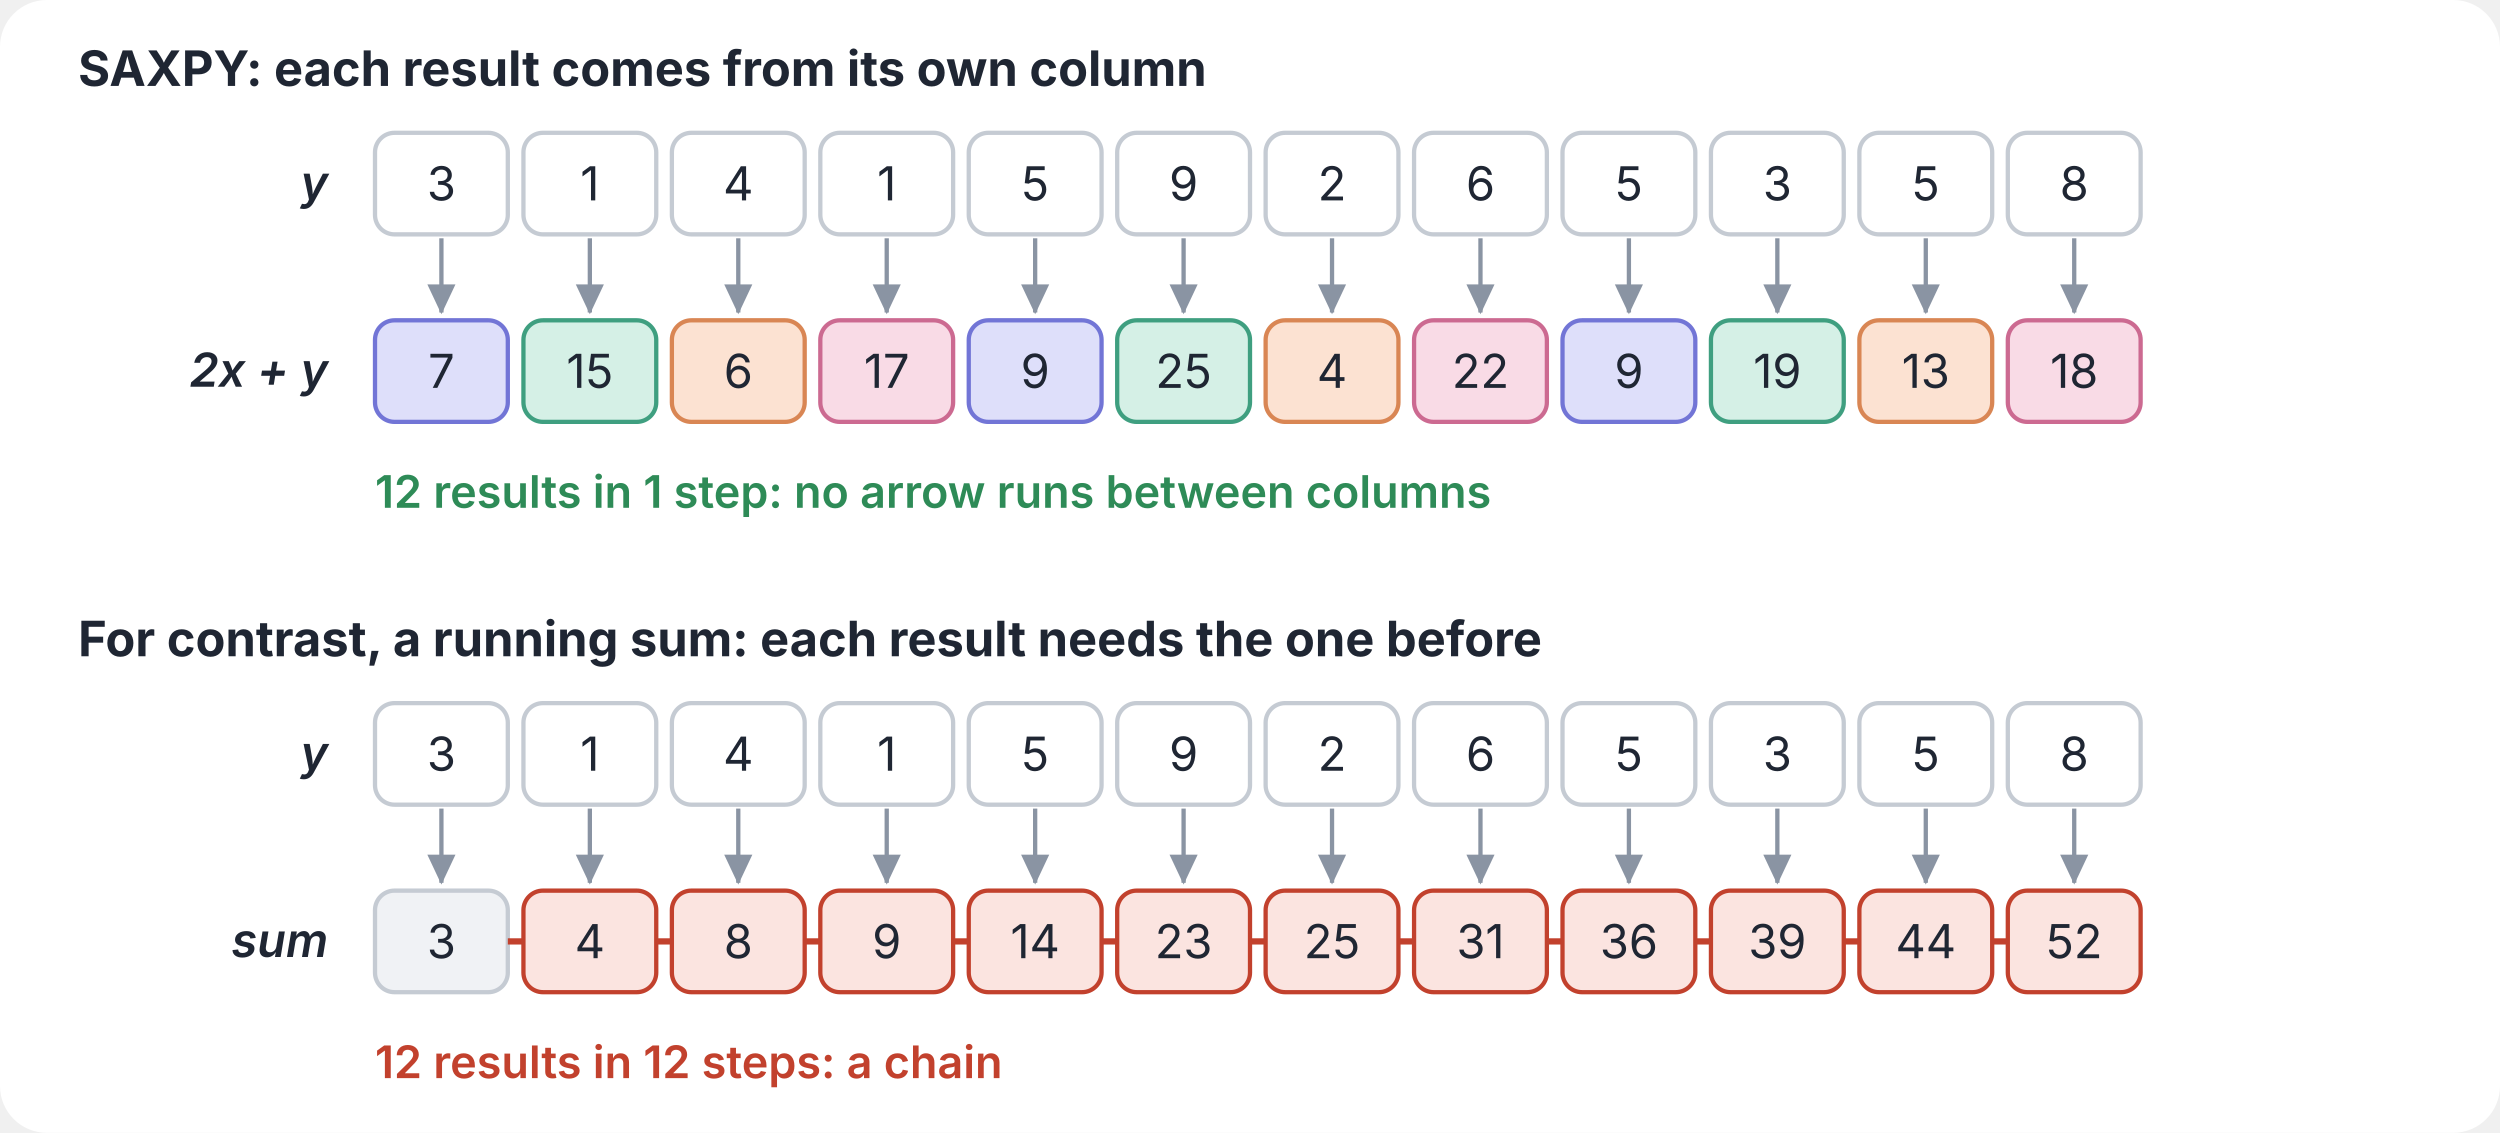
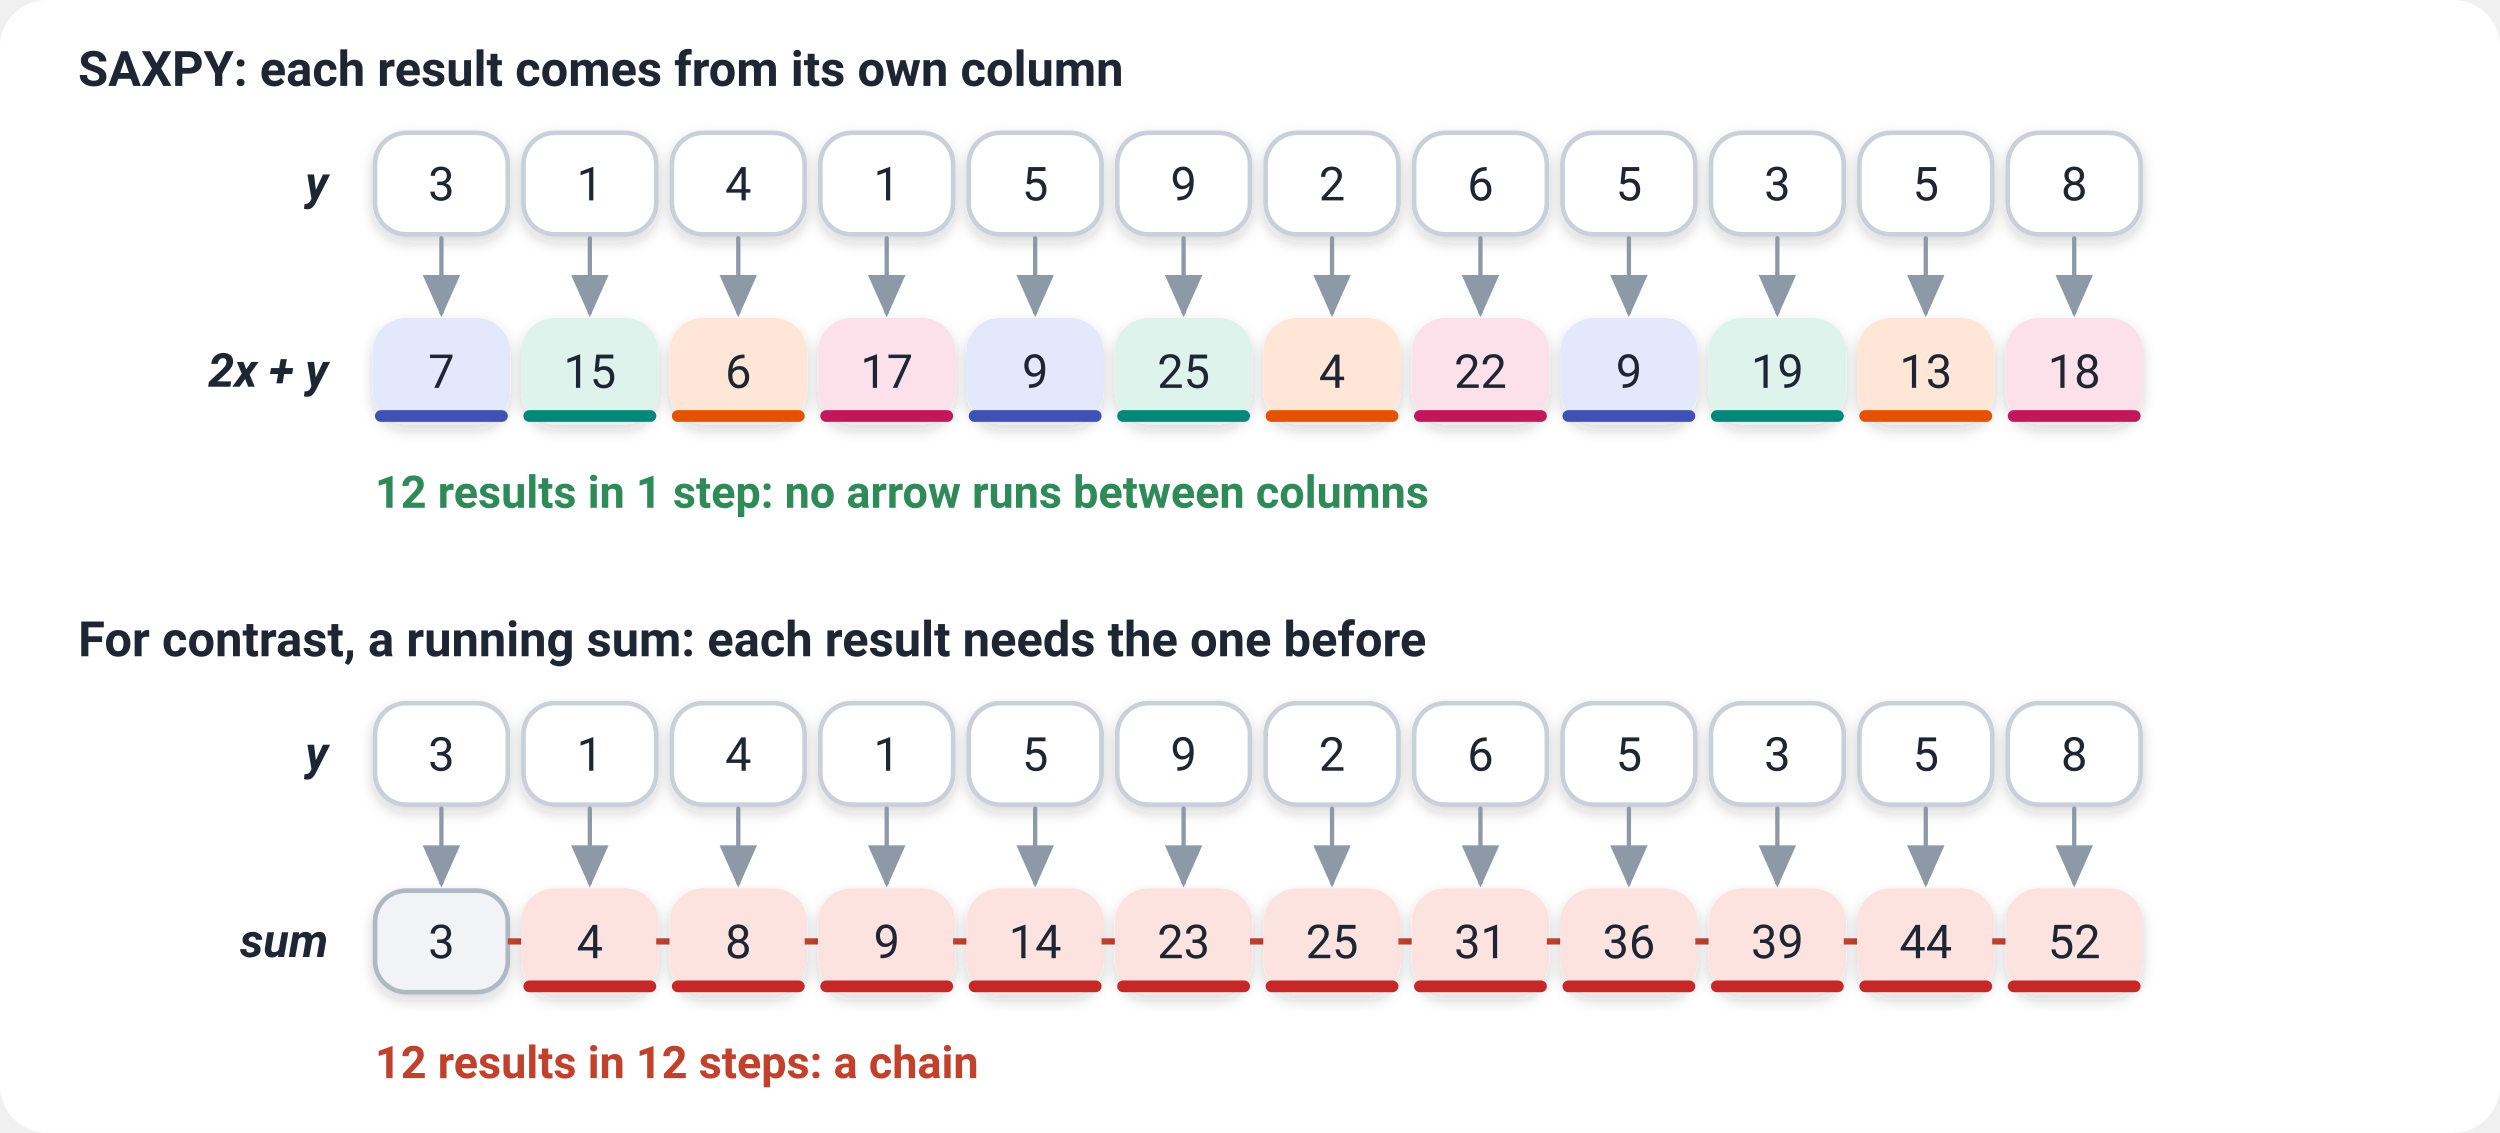
<svg xmlns="http://www.w3.org/2000/svg" viewBox="0 0 640 290" width="640" height="290" role="img" aria-label="Top: SAXPY on the example. Each result 7, 15, 6, ... 18 comes from its own column only, so all 12 can be computed in 1 step. Bottom, for contrast: the running sum of y, 3, 4, 8, 9, 14, 23, 25, 31, 36, 39, 44, 52, where each result needs the previous one, a chain of 12 steps.">
  <style>
-     text { font-family: Inter, "Segoe UI", "Helvetica Neue", Helvetica, Arial, sans-serif; }
+     text { font-family: Roboto, Inter, "Segoe UI", "Helvetica Neue", Arial, sans-serif; }
    .mono { font-family: "JetBrains Mono", "SF Mono", Menlo, Consolas, monospace; }
  </style>
  <defs>
-     <marker id="m-hi" viewBox="0 0 10 10" refX="8.5" refY="5" markerUnits="userSpaceOnUse" markerWidth="9" markerHeight="9" orient="auto">
-       <path d="M0.5,1 L9,5 L0.5,9 Z" fill="#4F52C4" />
-     </marker>
-     <marker id="m-grey" viewBox="0 0 10 10" refX="8.5" refY="5" markerUnits="userSpaceOnUse" markerWidth="9" markerHeight="9" orient="auto">
-       <path d="M0.5,1 L9,5 L0.5,9 Z" fill="#8A94A3" />
-     </marker>
-     <marker id="m-red" viewBox="0 0 10 10" refX="8.5" refY="5" markerUnits="userSpaceOnUse" markerWidth="9" markerHeight="9" orient="auto">
-       <path d="M0.5,1 L9,5 L0.5,9 Z" fill="#C2412D" />
-     </marker>
-     <marker id="m-ink" viewBox="0 0 10 10" refX="8.5" refY="5" markerUnits="userSpaceOnUse" markerWidth="9" markerHeight="9" orient="auto">
-       <path d="M0.5,1 L9,5 L0.5,9 Z" fill="#1F2633" />
-     </marker>
-     <marker id="m-green" viewBox="0 0 10 10" refX="8.5" refY="5" markerUnits="userSpaceOnUse" markerWidth="9" markerHeight="9" orient="auto">
-       <path d="M0.5,1 L9,5 L0.5,9 Z" fill="#2E8B57" />
-     </marker>
-     <marker id="m-blue" viewBox="0 0 10 10" refX="8.5" refY="5" markerUnits="userSpaceOnUse" markerWidth="9" markerHeight="9" orient="auto">
-       <path d="M0.5,1 L9,5 L0.5,9 Z" fill="#7275D6" />
-     </marker>
-     <marker id="m-mint" viewBox="0 0 10 10" refX="8.5" refY="5" markerUnits="userSpaceOnUse" markerWidth="9" markerHeight="9" orient="auto">
-       <path d="M0.5,1 L9,5 L0.5,9 Z" fill="#3F9F80" />
-     </marker>
-     <marker id="m-peach" viewBox="0 0 10 10" refX="8.5" refY="5" markerUnits="userSpaceOnUse" markerWidth="9" markerHeight="9" orient="auto">
-       <path d="M0.5,1 L9,5 L0.5,9 Z" fill="#D98654" />
-     </marker>
-     <marker id="m-pink" viewBox="0 0 10 10" refX="8.5" refY="5" markerUnits="userSpaceOnUse" markerWidth="9" markerHeight="9" orient="auto">
-       <path d="M0.5,1 L9,5 L0.5,9 Z" fill="#CC6A91" />
-     </marker>
+     <marker id="m-hi" viewBox="0 0 10 10" refX="8.5" refY="5" markerUnits="userSpaceOnUse" markerWidth="12" markerHeight="12" orient="auto">
+       <path d="M0.5,1 L9.5,5 L0.5,9 Z" fill="#3F51B5" />
+     </marker>
+     <marker id="m-grey" viewBox="0 0 10 10" refX="8.5" refY="5" markerUnits="userSpaceOnUse" markerWidth="12" markerHeight="12" orient="auto">
+       <path d="M0.5,1 L9.5,5 L0.5,9 Z" fill="#8E99A8" />
+     </marker>
+     <marker id="m-red" viewBox="0 0 10 10" refX="8.5" refY="5" markerUnits="userSpaceOnUse" markerWidth="12" markerHeight="12" orient="auto">
+       <path d="M0.5,1 L9.5,5 L0.5,9 Z" fill="#C2412D" />
+     </marker>
+     <marker id="m-ink" viewBox="0 0 10 10" refX="8.5" refY="5" markerUnits="userSpaceOnUse" markerWidth="12" markerHeight="12" orient="auto">
+       <path d="M0.5,1 L9.5,5 L0.5,9 Z" fill="#1F2633" />
+     </marker>
+     <marker id="m-green" viewBox="0 0 10 10" refX="8.5" refY="5" markerUnits="userSpaceOnUse" markerWidth="12" markerHeight="12" orient="auto">
+       <path d="M0.5,1 L9.5,5 L0.5,9 Z" fill="#2E8B57" />
+     </marker>
+     <marker id="m-blue" viewBox="0 0 10 10" refX="8.5" refY="5" markerUnits="userSpaceOnUse" markerWidth="12" markerHeight="12" orient="auto">
+       <path d="M0.5,1 L9.5,5 L0.5,9 Z" fill="#3F51B5" />
+     </marker>
+     <marker id="m-mint" viewBox="0 0 10 10" refX="8.5" refY="5" markerUnits="userSpaceOnUse" markerWidth="12" markerHeight="12" orient="auto">
+       <path d="M0.5,1 L9.5,5 L0.5,9 Z" fill="#00897B" />
+     </marker>
+     <marker id="m-peach" viewBox="0 0 10 10" refX="8.5" refY="5" markerUnits="userSpaceOnUse" markerWidth="12" markerHeight="12" orient="auto">
+       <path d="M0.5,1 L9.5,5 L0.5,9 Z" fill="#E65100" />
+     </marker>
+     <marker id="m-pink" viewBox="0 0 10 10" refX="8.5" refY="5" markerUnits="userSpaceOnUse" markerWidth="12" markerHeight="12" orient="auto">
+       <path d="M0.5,1 L9.5,5 L0.5,9 Z" fill="#C2185B" />
+     </marker>
+     <filter id="elev" x="-20%" y="-20%" width="140%" height="160%">
+       <feDropShadow dx="0" dy="1.5" stdDeviation="1.6" flood-color="#1F2633" flood-opacity="0.18" />
+     </filter>
  </defs>
  <rect width="640" height="290" rx="12" fill="#FFFFFF" />
  <text x="20.0" y="22.0" font-size="12.5" fill="#1F2633" text-anchor="start" font-weight="700" xml:space="preserve">SAXPY: each result comes from its own column</text>
-   <rect x="96.0" y="34.0" width="34.0" height="26.0" rx="5" fill="#FFFFFF" stroke="#C5CBD3" stroke-width="1.1" />
+   <rect x="96.0" y="34.0" width="34.0" height="26.0" rx="8" fill="#FFFFFF" stroke="#C9D0D9" stroke-width="1.2" filter="url(#elev)" />
  <text x="113.0" y="51.3" font-size="12" fill="#1F2633" text-anchor="middle" font-weight="400" xml:space="preserve">3</text>
-   <line x1="113.0" y1="61.0" x2="113.0" y2="80.0" stroke="#8A94A3" stroke-width="1.1" marker-end="url(#m-grey)" />
-   <rect x="96.0" y="82.0" width="34.0" height="26.0" rx="5" fill="#DEDFFA" stroke="#7275D6" stroke-width="1.1" />
+   <line x1="113.0" y1="61.0" x2="113.0" y2="80.0" stroke="#8E99A8" stroke-width="1.1" stroke-linecap="round" marker-end="url(#m-grey)" />
+   <rect x="96.0" y="82.0" width="34.0" height="26.0" rx="8" fill="#E3E8FD" stroke="#E3E8FD" stroke-width="1.2" filter="url(#elev)" />
+   <rect x="96.0" y="105.0" width="34.0" height="3" rx="1.5" fill="#3F51B5" />
  <text x="113.0" y="99.3" font-size="12" fill="#1F2633" text-anchor="middle" font-weight="400" xml:space="preserve">7</text>
-   <rect x="134.0" y="34.0" width="34.0" height="26.0" rx="5" fill="#FFFFFF" stroke="#C5CBD3" stroke-width="1.1" />
+   <rect x="134.0" y="34.0" width="34.0" height="26.0" rx="8" fill="#FFFFFF" stroke="#C9D0D9" stroke-width="1.2" filter="url(#elev)" />
  <text x="151.0" y="51.3" font-size="12" fill="#1F2633" text-anchor="middle" font-weight="400" xml:space="preserve">1</text>
-   <line x1="151.0" y1="61.0" x2="151.0" y2="80.0" stroke="#8A94A3" stroke-width="1.1" marker-end="url(#m-grey)" />
-   <rect x="134.0" y="82.0" width="34.0" height="26.0" rx="5" fill="#D5F0E6" stroke="#3F9F80" stroke-width="1.1" />
+   <line x1="151.0" y1="61.0" x2="151.0" y2="80.0" stroke="#8E99A8" stroke-width="1.1" stroke-linecap="round" marker-end="url(#m-grey)" />
+   <rect x="134.0" y="82.0" width="34.0" height="26.0" rx="8" fill="#DDF3EC" stroke="#DDF3EC" stroke-width="1.2" filter="url(#elev)" />
+   <rect x="134.0" y="105.0" width="34.0" height="3" rx="1.5" fill="#00897B" />
  <text x="151.0" y="99.3" font-size="12" fill="#1F2633" text-anchor="middle" font-weight="400" xml:space="preserve">15</text>
-   <rect x="172.0" y="34.0" width="34.0" height="26.0" rx="5" fill="#FFFFFF" stroke="#C5CBD3" stroke-width="1.1" />
+   <rect x="172.0" y="34.0" width="34.0" height="26.0" rx="8" fill="#FFFFFF" stroke="#C9D0D9" stroke-width="1.2" filter="url(#elev)" />
  <text x="189.0" y="51.3" font-size="12" fill="#1F2633" text-anchor="middle" font-weight="400" xml:space="preserve">4</text>
-   <line x1="189.0" y1="61.0" x2="189.0" y2="80.0" stroke="#8A94A3" stroke-width="1.1" marker-end="url(#m-grey)" />
-   <rect x="172.0" y="82.0" width="34.0" height="26.0" rx="5" fill="#FCE2D2" stroke="#D98654" stroke-width="1.1" />
+   <line x1="189.0" y1="61.0" x2="189.0" y2="80.0" stroke="#8E99A8" stroke-width="1.1" stroke-linecap="round" marker-end="url(#m-grey)" />
+   <rect x="172.0" y="82.0" width="34.0" height="26.0" rx="8" fill="#FFE6D6" stroke="#FFE6D6" stroke-width="1.2" filter="url(#elev)" />
+   <rect x="172.0" y="105.0" width="34.0" height="3" rx="1.5" fill="#E65100" />
  <text x="189.0" y="99.3" font-size="12" fill="#1F2633" text-anchor="middle" font-weight="400" xml:space="preserve">6</text>
-   <rect x="210.0" y="34.0" width="34.0" height="26.0" rx="5" fill="#FFFFFF" stroke="#C5CBD3" stroke-width="1.1" />
+   <rect x="210.0" y="34.0" width="34.0" height="26.0" rx="8" fill="#FFFFFF" stroke="#C9D0D9" stroke-width="1.2" filter="url(#elev)" />
  <text x="227.0" y="51.3" font-size="12" fill="#1F2633" text-anchor="middle" font-weight="400" xml:space="preserve">1</text>
-   <line x1="227.0" y1="61.0" x2="227.0" y2="80.0" stroke="#8A94A3" stroke-width="1.1" marker-end="url(#m-grey)" />
-   <rect x="210.0" y="82.0" width="34.0" height="26.0" rx="5" fill="#F9DBE6" stroke="#CC6A91" stroke-width="1.1" />
+   <line x1="227.0" y1="61.0" x2="227.0" y2="80.0" stroke="#8E99A8" stroke-width="1.1" stroke-linecap="round" marker-end="url(#m-grey)" />
+   <rect x="210.0" y="82.0" width="34.0" height="26.0" rx="8" fill="#FCE0EA" stroke="#FCE0EA" stroke-width="1.2" filter="url(#elev)" />
+   <rect x="210.0" y="105.0" width="34.0" height="3" rx="1.5" fill="#C2185B" />
  <text x="227.0" y="99.3" font-size="12" fill="#1F2633" text-anchor="middle" font-weight="400" xml:space="preserve">17</text>
-   <rect x="248.0" y="34.0" width="34.0" height="26.0" rx="5" fill="#FFFFFF" stroke="#C5CBD3" stroke-width="1.1" />
+   <rect x="248.0" y="34.0" width="34.0" height="26.0" rx="8" fill="#FFFFFF" stroke="#C9D0D9" stroke-width="1.2" filter="url(#elev)" />
  <text x="265.0" y="51.3" font-size="12" fill="#1F2633" text-anchor="middle" font-weight="400" xml:space="preserve">5</text>
-   <line x1="265.0" y1="61.0" x2="265.0" y2="80.0" stroke="#8A94A3" stroke-width="1.1" marker-end="url(#m-grey)" />
-   <rect x="248.0" y="82.0" width="34.0" height="26.0" rx="5" fill="#DEDFFA" stroke="#7275D6" stroke-width="1.1" />
+   <line x1="265.0" y1="61.0" x2="265.0" y2="80.0" stroke="#8E99A8" stroke-width="1.1" stroke-linecap="round" marker-end="url(#m-grey)" />
+   <rect x="248.0" y="82.0" width="34.0" height="26.0" rx="8" fill="#E3E8FD" stroke="#E3E8FD" stroke-width="1.2" filter="url(#elev)" />
+   <rect x="248.0" y="105.0" width="34.0" height="3" rx="1.5" fill="#3F51B5" />
  <text x="265.0" y="99.3" font-size="12" fill="#1F2633" text-anchor="middle" font-weight="400" xml:space="preserve">9</text>
-   <rect x="286.0" y="34.0" width="34.0" height="26.0" rx="5" fill="#FFFFFF" stroke="#C5CBD3" stroke-width="1.1" />
+   <rect x="286.0" y="34.0" width="34.0" height="26.0" rx="8" fill="#FFFFFF" stroke="#C9D0D9" stroke-width="1.2" filter="url(#elev)" />
  <text x="303.0" y="51.3" font-size="12" fill="#1F2633" text-anchor="middle" font-weight="400" xml:space="preserve">9</text>
-   <line x1="303.0" y1="61.0" x2="303.0" y2="80.0" stroke="#8A94A3" stroke-width="1.1" marker-end="url(#m-grey)" />
-   <rect x="286.0" y="82.0" width="34.0" height="26.0" rx="5" fill="#D5F0E6" stroke="#3F9F80" stroke-width="1.1" />
+   <line x1="303.0" y1="61.0" x2="303.0" y2="80.0" stroke="#8E99A8" stroke-width="1.1" stroke-linecap="round" marker-end="url(#m-grey)" />
+   <rect x="286.0" y="82.0" width="34.0" height="26.0" rx="8" fill="#DDF3EC" stroke="#DDF3EC" stroke-width="1.2" filter="url(#elev)" />
+   <rect x="286.0" y="105.0" width="34.0" height="3" rx="1.5" fill="#00897B" />
  <text x="303.0" y="99.3" font-size="12" fill="#1F2633" text-anchor="middle" font-weight="400" xml:space="preserve">25</text>
-   <rect x="324.0" y="34.0" width="34.0" height="26.0" rx="5" fill="#FFFFFF" stroke="#C5CBD3" stroke-width="1.1" />
+   <rect x="324.0" y="34.0" width="34.0" height="26.0" rx="8" fill="#FFFFFF" stroke="#C9D0D9" stroke-width="1.2" filter="url(#elev)" />
  <text x="341.0" y="51.3" font-size="12" fill="#1F2633" text-anchor="middle" font-weight="400" xml:space="preserve">2</text>
-   <line x1="341.0" y1="61.0" x2="341.0" y2="80.0" stroke="#8A94A3" stroke-width="1.1" marker-end="url(#m-grey)" />
-   <rect x="324.0" y="82.0" width="34.0" height="26.0" rx="5" fill="#FCE2D2" stroke="#D98654" stroke-width="1.1" />
+   <line x1="341.0" y1="61.0" x2="341.0" y2="80.0" stroke="#8E99A8" stroke-width="1.1" stroke-linecap="round" marker-end="url(#m-grey)" />
+   <rect x="324.0" y="82.0" width="34.0" height="26.0" rx="8" fill="#FFE6D6" stroke="#FFE6D6" stroke-width="1.2" filter="url(#elev)" />
+   <rect x="324.0" y="105.0" width="34.0" height="3" rx="1.5" fill="#E65100" />
  <text x="341.0" y="99.3" font-size="12" fill="#1F2633" text-anchor="middle" font-weight="400" xml:space="preserve">4</text>
-   <rect x="362.0" y="34.0" width="34.0" height="26.0" rx="5" fill="#FFFFFF" stroke="#C5CBD3" stroke-width="1.1" />
+   <rect x="362.0" y="34.0" width="34.0" height="26.0" rx="8" fill="#FFFFFF" stroke="#C9D0D9" stroke-width="1.2" filter="url(#elev)" />
  <text x="379.0" y="51.3" font-size="12" fill="#1F2633" text-anchor="middle" font-weight="400" xml:space="preserve">6</text>
-   <line x1="379.0" y1="61.0" x2="379.0" y2="80.0" stroke="#8A94A3" stroke-width="1.1" marker-end="url(#m-grey)" />
-   <rect x="362.0" y="82.0" width="34.0" height="26.0" rx="5" fill="#F9DBE6" stroke="#CC6A91" stroke-width="1.1" />
+   <line x1="379.0" y1="61.0" x2="379.0" y2="80.0" stroke="#8E99A8" stroke-width="1.1" stroke-linecap="round" marker-end="url(#m-grey)" />
+   <rect x="362.0" y="82.0" width="34.0" height="26.0" rx="8" fill="#FCE0EA" stroke="#FCE0EA" stroke-width="1.2" filter="url(#elev)" />
+   <rect x="362.0" y="105.0" width="34.0" height="3" rx="1.5" fill="#C2185B" />
  <text x="379.0" y="99.3" font-size="12" fill="#1F2633" text-anchor="middle" font-weight="400" xml:space="preserve">22</text>
-   <rect x="400.0" y="34.0" width="34.0" height="26.0" rx="5" fill="#FFFFFF" stroke="#C5CBD3" stroke-width="1.1" />
+   <rect x="400.0" y="34.0" width="34.0" height="26.0" rx="8" fill="#FFFFFF" stroke="#C9D0D9" stroke-width="1.2" filter="url(#elev)" />
  <text x="417.0" y="51.3" font-size="12" fill="#1F2633" text-anchor="middle" font-weight="400" xml:space="preserve">5</text>
-   <line x1="417.0" y1="61.0" x2="417.0" y2="80.0" stroke="#8A94A3" stroke-width="1.1" marker-end="url(#m-grey)" />
-   <rect x="400.0" y="82.0" width="34.0" height="26.0" rx="5" fill="#DEDFFA" stroke="#7275D6" stroke-width="1.1" />
+   <line x1="417.0" y1="61.0" x2="417.0" y2="80.0" stroke="#8E99A8" stroke-width="1.1" stroke-linecap="round" marker-end="url(#m-grey)" />
+   <rect x="400.0" y="82.0" width="34.0" height="26.0" rx="8" fill="#E3E8FD" stroke="#E3E8FD" stroke-width="1.2" filter="url(#elev)" />
+   <rect x="400.0" y="105.0" width="34.0" height="3" rx="1.5" fill="#3F51B5" />
  <text x="417.0" y="99.3" font-size="12" fill="#1F2633" text-anchor="middle" font-weight="400" xml:space="preserve">9</text>
-   <rect x="438.0" y="34.0" width="34.0" height="26.0" rx="5" fill="#FFFFFF" stroke="#C5CBD3" stroke-width="1.1" />
+   <rect x="438.0" y="34.0" width="34.0" height="26.0" rx="8" fill="#FFFFFF" stroke="#C9D0D9" stroke-width="1.2" filter="url(#elev)" />
  <text x="455.0" y="51.3" font-size="12" fill="#1F2633" text-anchor="middle" font-weight="400" xml:space="preserve">3</text>
-   <line x1="455.0" y1="61.0" x2="455.0" y2="80.0" stroke="#8A94A3" stroke-width="1.1" marker-end="url(#m-grey)" />
-   <rect x="438.0" y="82.0" width="34.0" height="26.0" rx="5" fill="#D5F0E6" stroke="#3F9F80" stroke-width="1.1" />
+   <line x1="455.0" y1="61.0" x2="455.0" y2="80.0" stroke="#8E99A8" stroke-width="1.1" stroke-linecap="round" marker-end="url(#m-grey)" />
+   <rect x="438.0" y="82.0" width="34.0" height="26.0" rx="8" fill="#DDF3EC" stroke="#DDF3EC" stroke-width="1.2" filter="url(#elev)" />
+   <rect x="438.0" y="105.0" width="34.0" height="3" rx="1.5" fill="#00897B" />
  <text x="455.0" y="99.3" font-size="12" fill="#1F2633" text-anchor="middle" font-weight="400" xml:space="preserve">19</text>
-   <rect x="476.0" y="34.0" width="34.0" height="26.0" rx="5" fill="#FFFFFF" stroke="#C5CBD3" stroke-width="1.1" />
+   <rect x="476.0" y="34.0" width="34.0" height="26.0" rx="8" fill="#FFFFFF" stroke="#C9D0D9" stroke-width="1.2" filter="url(#elev)" />
  <text x="493.0" y="51.3" font-size="12" fill="#1F2633" text-anchor="middle" font-weight="400" xml:space="preserve">5</text>
-   <line x1="493.0" y1="61.0" x2="493.0" y2="80.0" stroke="#8A94A3" stroke-width="1.1" marker-end="url(#m-grey)" />
-   <rect x="476.0" y="82.0" width="34.0" height="26.0" rx="5" fill="#FCE2D2" stroke="#D98654" stroke-width="1.1" />
+   <line x1="493.0" y1="61.0" x2="493.0" y2="80.0" stroke="#8E99A8" stroke-width="1.1" stroke-linecap="round" marker-end="url(#m-grey)" />
+   <rect x="476.0" y="82.0" width="34.0" height="26.0" rx="8" fill="#FFE6D6" stroke="#FFE6D6" stroke-width="1.2" filter="url(#elev)" />
+   <rect x="476.0" y="105.0" width="34.0" height="3" rx="1.5" fill="#E65100" />
  <text x="493.0" y="99.3" font-size="12" fill="#1F2633" text-anchor="middle" font-weight="400" xml:space="preserve">13</text>
-   <rect x="514.0" y="34.0" width="34.0" height="26.0" rx="5" fill="#FFFFFF" stroke="#C5CBD3" stroke-width="1.1" />
+   <rect x="514.0" y="34.0" width="34.0" height="26.0" rx="8" fill="#FFFFFF" stroke="#C9D0D9" stroke-width="1.2" filter="url(#elev)" />
  <text x="531.0" y="51.3" font-size="12" fill="#1F2633" text-anchor="middle" font-weight="400" xml:space="preserve">8</text>
-   <line x1="531.0" y1="61.0" x2="531.0" y2="80.0" stroke="#8A94A3" stroke-width="1.1" marker-end="url(#m-grey)" />
-   <rect x="514.0" y="82.0" width="34.0" height="26.0" rx="5" fill="#F9DBE6" stroke="#CC6A91" stroke-width="1.1" />
+   <line x1="531.0" y1="61.0" x2="531.0" y2="80.0" stroke="#8E99A8" stroke-width="1.1" stroke-linecap="round" marker-end="url(#m-grey)" />
+   <rect x="514.0" y="82.0" width="34.0" height="26.0" rx="8" fill="#FCE0EA" stroke="#FCE0EA" stroke-width="1.2" filter="url(#elev)" />
+   <rect x="514.0" y="105.0" width="34.0" height="3" rx="1.5" fill="#C2185B" />
  <text x="531.0" y="99.3" font-size="12" fill="#1F2633" text-anchor="middle" font-weight="400" xml:space="preserve">18</text>
  <text x="84.0" y="51.0" font-size="12" fill="#1F2633" text-anchor="end" font-weight="600" font-style="italic" xml:space="preserve">y</text>
  <text x="84.0" y="99.0" font-size="12" fill="#1F2633" text-anchor="end" font-weight="600" font-style="italic" xml:space="preserve">2x + y</text>
  <text x="96.0" y="130.0" font-size="11.5" fill="#2E8B57" text-anchor="start" font-weight="600" xml:space="preserve">12 results in 1 step: no arrow runs between columns</text>
  <text x="20.0" y="168.0" font-size="12.5" fill="#1F2633" text-anchor="start" font-weight="700" xml:space="preserve">For contrast, a running sum: each result needs the one before</text>
-   <rect x="96.0" y="180.0" width="34.0" height="26.0" rx="5" fill="#FFFFFF" stroke="#C5CBD3" stroke-width="1.1" />
+   <rect x="96.0" y="180.0" width="34.0" height="26.0" rx="8" fill="#FFFFFF" stroke="#C9D0D9" stroke-width="1.2" filter="url(#elev)" />
  <text x="113.0" y="197.3" font-size="12" fill="#1F2633" text-anchor="middle" font-weight="400" xml:space="preserve">3</text>
-   <line x1="113.0" y1="207.0" x2="113.0" y2="226.0" stroke="#8A94A3" stroke-width="1.1" marker-end="url(#m-grey)" />
-   <rect x="96.0" y="228.0" width="34.0" height="26.0" rx="5" fill="#F0F2F5" stroke="#C5CBD3" stroke-width="1.1" />
+   <line x1="113.0" y1="207.0" x2="113.0" y2="226.0" stroke="#8E99A8" stroke-width="1.1" stroke-linecap="round" marker-end="url(#m-grey)" />
+   <rect x="96.0" y="228.0" width="34.0" height="26.0" rx="8" fill="#F1F3F6" stroke="#B0B8C4" stroke-width="1.2" filter="url(#elev)" />
  <text x="113.0" y="245.3" font-size="12" fill="#1F2633" text-anchor="middle" font-weight="400" xml:space="preserve">3</text>
  <line x1="130.0" y1="241.0" x2="134.0" y2="241.0" stroke="#C2412D" stroke-width="1.6" />
-   <rect x="134.0" y="180.0" width="34.0" height="26.0" rx="5" fill="#FFFFFF" stroke="#C5CBD3" stroke-width="1.1" />
+   <rect x="134.0" y="180.0" width="34.0" height="26.0" rx="8" fill="#FFFFFF" stroke="#C9D0D9" stroke-width="1.2" filter="url(#elev)" />
  <text x="151.0" y="197.3" font-size="12" fill="#1F2633" text-anchor="middle" font-weight="400" xml:space="preserve">1</text>
-   <line x1="151.0" y1="207.0" x2="151.0" y2="226.0" stroke="#8A94A3" stroke-width="1.1" marker-end="url(#m-grey)" />
-   <rect x="134.0" y="228.0" width="34.0" height="26.0" rx="5" fill="#FBE4E0" stroke="#C2412D" stroke-width="1.1" />
+   <line x1="151.0" y1="207.0" x2="151.0" y2="226.0" stroke="#8E99A8" stroke-width="1.1" stroke-linecap="round" marker-end="url(#m-grey)" />
+   <rect x="134.0" y="228.0" width="34.0" height="26.0" rx="8" fill="#FDE3E0" stroke="#FDE3E0" stroke-width="1.2" filter="url(#elev)" />
+   <rect x="134.0" y="251.0" width="34.0" height="3" rx="1.5" fill="#C62828" />
  <text x="151.0" y="245.3" font-size="12" fill="#1F2633" text-anchor="middle" font-weight="400" xml:space="preserve">4</text>
  <line x1="168.0" y1="241.0" x2="172.0" y2="241.0" stroke="#C2412D" stroke-width="1.6" />
-   <rect x="172.0" y="180.0" width="34.0" height="26.0" rx="5" fill="#FFFFFF" stroke="#C5CBD3" stroke-width="1.1" />
+   <rect x="172.0" y="180.0" width="34.0" height="26.0" rx="8" fill="#FFFFFF" stroke="#C9D0D9" stroke-width="1.2" filter="url(#elev)" />
  <text x="189.0" y="197.3" font-size="12" fill="#1F2633" text-anchor="middle" font-weight="400" xml:space="preserve">4</text>
-   <line x1="189.0" y1="207.0" x2="189.0" y2="226.0" stroke="#8A94A3" stroke-width="1.1" marker-end="url(#m-grey)" />
-   <rect x="172.0" y="228.0" width="34.0" height="26.0" rx="5" fill="#FBE4E0" stroke="#C2412D" stroke-width="1.1" />
+   <line x1="189.0" y1="207.0" x2="189.0" y2="226.0" stroke="#8E99A8" stroke-width="1.1" stroke-linecap="round" marker-end="url(#m-grey)" />
+   <rect x="172.0" y="228.0" width="34.0" height="26.0" rx="8" fill="#FDE3E0" stroke="#FDE3E0" stroke-width="1.2" filter="url(#elev)" />
+   <rect x="172.0" y="251.0" width="34.0" height="3" rx="1.5" fill="#C62828" />
  <text x="189.0" y="245.3" font-size="12" fill="#1F2633" text-anchor="middle" font-weight="400" xml:space="preserve">8</text>
  <line x1="206.0" y1="241.0" x2="210.0" y2="241.0" stroke="#C2412D" stroke-width="1.6" />
-   <rect x="210.0" y="180.0" width="34.0" height="26.0" rx="5" fill="#FFFFFF" stroke="#C5CBD3" stroke-width="1.1" />
+   <rect x="210.0" y="180.0" width="34.0" height="26.0" rx="8" fill="#FFFFFF" stroke="#C9D0D9" stroke-width="1.2" filter="url(#elev)" />
  <text x="227.0" y="197.3" font-size="12" fill="#1F2633" text-anchor="middle" font-weight="400" xml:space="preserve">1</text>
-   <line x1="227.0" y1="207.0" x2="227.0" y2="226.0" stroke="#8A94A3" stroke-width="1.1" marker-end="url(#m-grey)" />
-   <rect x="210.0" y="228.0" width="34.0" height="26.0" rx="5" fill="#FBE4E0" stroke="#C2412D" stroke-width="1.1" />
+   <line x1="227.0" y1="207.0" x2="227.0" y2="226.0" stroke="#8E99A8" stroke-width="1.1" stroke-linecap="round" marker-end="url(#m-grey)" />
+   <rect x="210.0" y="228.0" width="34.0" height="26.0" rx="8" fill="#FDE3E0" stroke="#FDE3E0" stroke-width="1.2" filter="url(#elev)" />
+   <rect x="210.0" y="251.0" width="34.0" height="3" rx="1.5" fill="#C62828" />
  <text x="227.0" y="245.3" font-size="12" fill="#1F2633" text-anchor="middle" font-weight="400" xml:space="preserve">9</text>
  <line x1="244.0" y1="241.0" x2="248.0" y2="241.0" stroke="#C2412D" stroke-width="1.6" />
-   <rect x="248.0" y="180.0" width="34.0" height="26.0" rx="5" fill="#FFFFFF" stroke="#C5CBD3" stroke-width="1.1" />
+   <rect x="248.0" y="180.0" width="34.0" height="26.0" rx="8" fill="#FFFFFF" stroke="#C9D0D9" stroke-width="1.2" filter="url(#elev)" />
  <text x="265.0" y="197.3" font-size="12" fill="#1F2633" text-anchor="middle" font-weight="400" xml:space="preserve">5</text>
-   <line x1="265.0" y1="207.0" x2="265.0" y2="226.0" stroke="#8A94A3" stroke-width="1.1" marker-end="url(#m-grey)" />
-   <rect x="248.0" y="228.0" width="34.0" height="26.0" rx="5" fill="#FBE4E0" stroke="#C2412D" stroke-width="1.1" />
+   <line x1="265.0" y1="207.0" x2="265.0" y2="226.0" stroke="#8E99A8" stroke-width="1.1" stroke-linecap="round" marker-end="url(#m-grey)" />
+   <rect x="248.0" y="228.0" width="34.0" height="26.0" rx="8" fill="#FDE3E0" stroke="#FDE3E0" stroke-width="1.2" filter="url(#elev)" />
+   <rect x="248.0" y="251.0" width="34.0" height="3" rx="1.5" fill="#C62828" />
  <text x="265.0" y="245.3" font-size="12" fill="#1F2633" text-anchor="middle" font-weight="400" xml:space="preserve">14</text>
  <line x1="282.0" y1="241.0" x2="286.0" y2="241.0" stroke="#C2412D" stroke-width="1.6" />
-   <rect x="286.0" y="180.0" width="34.0" height="26.0" rx="5" fill="#FFFFFF" stroke="#C5CBD3" stroke-width="1.1" />
+   <rect x="286.0" y="180.0" width="34.0" height="26.0" rx="8" fill="#FFFFFF" stroke="#C9D0D9" stroke-width="1.2" filter="url(#elev)" />
  <text x="303.0" y="197.3" font-size="12" fill="#1F2633" text-anchor="middle" font-weight="400" xml:space="preserve">9</text>
-   <line x1="303.0" y1="207.0" x2="303.0" y2="226.0" stroke="#8A94A3" stroke-width="1.1" marker-end="url(#m-grey)" />
-   <rect x="286.0" y="228.0" width="34.0" height="26.0" rx="5" fill="#FBE4E0" stroke="#C2412D" stroke-width="1.1" />
+   <line x1="303.0" y1="207.0" x2="303.0" y2="226.0" stroke="#8E99A8" stroke-width="1.1" stroke-linecap="round" marker-end="url(#m-grey)" />
+   <rect x="286.0" y="228.0" width="34.0" height="26.0" rx="8" fill="#FDE3E0" stroke="#FDE3E0" stroke-width="1.2" filter="url(#elev)" />
+   <rect x="286.0" y="251.0" width="34.0" height="3" rx="1.5" fill="#C62828" />
  <text x="303.0" y="245.3" font-size="12" fill="#1F2633" text-anchor="middle" font-weight="400" xml:space="preserve">23</text>
  <line x1="320.0" y1="241.0" x2="324.0" y2="241.0" stroke="#C2412D" stroke-width="1.6" />
-   <rect x="324.0" y="180.0" width="34.0" height="26.0" rx="5" fill="#FFFFFF" stroke="#C5CBD3" stroke-width="1.1" />
+   <rect x="324.0" y="180.0" width="34.0" height="26.0" rx="8" fill="#FFFFFF" stroke="#C9D0D9" stroke-width="1.2" filter="url(#elev)" />
  <text x="341.0" y="197.3" font-size="12" fill="#1F2633" text-anchor="middle" font-weight="400" xml:space="preserve">2</text>
-   <line x1="341.0" y1="207.0" x2="341.0" y2="226.0" stroke="#8A94A3" stroke-width="1.1" marker-end="url(#m-grey)" />
-   <rect x="324.0" y="228.0" width="34.0" height="26.0" rx="5" fill="#FBE4E0" stroke="#C2412D" stroke-width="1.1" />
+   <line x1="341.0" y1="207.0" x2="341.0" y2="226.0" stroke="#8E99A8" stroke-width="1.1" stroke-linecap="round" marker-end="url(#m-grey)" />
+   <rect x="324.0" y="228.0" width="34.0" height="26.0" rx="8" fill="#FDE3E0" stroke="#FDE3E0" stroke-width="1.2" filter="url(#elev)" />
+   <rect x="324.0" y="251.0" width="34.0" height="3" rx="1.5" fill="#C62828" />
  <text x="341.0" y="245.3" font-size="12" fill="#1F2633" text-anchor="middle" font-weight="400" xml:space="preserve">25</text>
  <line x1="358.0" y1="241.0" x2="362.0" y2="241.0" stroke="#C2412D" stroke-width="1.6" />
-   <rect x="362.0" y="180.0" width="34.0" height="26.0" rx="5" fill="#FFFFFF" stroke="#C5CBD3" stroke-width="1.1" />
+   <rect x="362.0" y="180.0" width="34.0" height="26.0" rx="8" fill="#FFFFFF" stroke="#C9D0D9" stroke-width="1.2" filter="url(#elev)" />
  <text x="379.0" y="197.3" font-size="12" fill="#1F2633" text-anchor="middle" font-weight="400" xml:space="preserve">6</text>
-   <line x1="379.0" y1="207.0" x2="379.0" y2="226.0" stroke="#8A94A3" stroke-width="1.1" marker-end="url(#m-grey)" />
-   <rect x="362.0" y="228.0" width="34.0" height="26.0" rx="5" fill="#FBE4E0" stroke="#C2412D" stroke-width="1.1" />
+   <line x1="379.0" y1="207.0" x2="379.0" y2="226.0" stroke="#8E99A8" stroke-width="1.1" stroke-linecap="round" marker-end="url(#m-grey)" />
+   <rect x="362.0" y="228.0" width="34.0" height="26.0" rx="8" fill="#FDE3E0" stroke="#FDE3E0" stroke-width="1.2" filter="url(#elev)" />
+   <rect x="362.0" y="251.0" width="34.0" height="3" rx="1.5" fill="#C62828" />
  <text x="379.0" y="245.3" font-size="12" fill="#1F2633" text-anchor="middle" font-weight="400" xml:space="preserve">31</text>
  <line x1="396.0" y1="241.0" x2="400.0" y2="241.0" stroke="#C2412D" stroke-width="1.6" />
-   <rect x="400.0" y="180.0" width="34.0" height="26.0" rx="5" fill="#FFFFFF" stroke="#C5CBD3" stroke-width="1.1" />
+   <rect x="400.0" y="180.0" width="34.0" height="26.0" rx="8" fill="#FFFFFF" stroke="#C9D0D9" stroke-width="1.2" filter="url(#elev)" />
  <text x="417.0" y="197.3" font-size="12" fill="#1F2633" text-anchor="middle" font-weight="400" xml:space="preserve">5</text>
-   <line x1="417.0" y1="207.0" x2="417.0" y2="226.0" stroke="#8A94A3" stroke-width="1.1" marker-end="url(#m-grey)" />
-   <rect x="400.0" y="228.0" width="34.0" height="26.0" rx="5" fill="#FBE4E0" stroke="#C2412D" stroke-width="1.1" />
+   <line x1="417.0" y1="207.0" x2="417.0" y2="226.0" stroke="#8E99A8" stroke-width="1.1" stroke-linecap="round" marker-end="url(#m-grey)" />
+   <rect x="400.0" y="228.0" width="34.0" height="26.0" rx="8" fill="#FDE3E0" stroke="#FDE3E0" stroke-width="1.2" filter="url(#elev)" />
+   <rect x="400.0" y="251.0" width="34.0" height="3" rx="1.5" fill="#C62828" />
  <text x="417.0" y="245.3" font-size="12" fill="#1F2633" text-anchor="middle" font-weight="400" xml:space="preserve">36</text>
  <line x1="434.0" y1="241.0" x2="438.0" y2="241.0" stroke="#C2412D" stroke-width="1.6" />
-   <rect x="438.0" y="180.0" width="34.0" height="26.0" rx="5" fill="#FFFFFF" stroke="#C5CBD3" stroke-width="1.1" />
+   <rect x="438.0" y="180.0" width="34.0" height="26.0" rx="8" fill="#FFFFFF" stroke="#C9D0D9" stroke-width="1.2" filter="url(#elev)" />
  <text x="455.0" y="197.3" font-size="12" fill="#1F2633" text-anchor="middle" font-weight="400" xml:space="preserve">3</text>
-   <line x1="455.0" y1="207.0" x2="455.0" y2="226.0" stroke="#8A94A3" stroke-width="1.1" marker-end="url(#m-grey)" />
-   <rect x="438.0" y="228.0" width="34.0" height="26.0" rx="5" fill="#FBE4E0" stroke="#C2412D" stroke-width="1.1" />
+   <line x1="455.0" y1="207.0" x2="455.0" y2="226.0" stroke="#8E99A8" stroke-width="1.1" stroke-linecap="round" marker-end="url(#m-grey)" />
+   <rect x="438.0" y="228.0" width="34.0" height="26.0" rx="8" fill="#FDE3E0" stroke="#FDE3E0" stroke-width="1.2" filter="url(#elev)" />
+   <rect x="438.0" y="251.0" width="34.0" height="3" rx="1.5" fill="#C62828" />
  <text x="455.0" y="245.3" font-size="12" fill="#1F2633" text-anchor="middle" font-weight="400" xml:space="preserve">39</text>
  <line x1="472.0" y1="241.0" x2="476.0" y2="241.0" stroke="#C2412D" stroke-width="1.6" />
-   <rect x="476.0" y="180.0" width="34.0" height="26.0" rx="5" fill="#FFFFFF" stroke="#C5CBD3" stroke-width="1.1" />
+   <rect x="476.0" y="180.0" width="34.0" height="26.0" rx="8" fill="#FFFFFF" stroke="#C9D0D9" stroke-width="1.2" filter="url(#elev)" />
  <text x="493.0" y="197.3" font-size="12" fill="#1F2633" text-anchor="middle" font-weight="400" xml:space="preserve">5</text>
-   <line x1="493.0" y1="207.0" x2="493.0" y2="226.0" stroke="#8A94A3" stroke-width="1.1" marker-end="url(#m-grey)" />
-   <rect x="476.0" y="228.0" width="34.0" height="26.0" rx="5" fill="#FBE4E0" stroke="#C2412D" stroke-width="1.1" />
+   <line x1="493.0" y1="207.0" x2="493.0" y2="226.0" stroke="#8E99A8" stroke-width="1.1" stroke-linecap="round" marker-end="url(#m-grey)" />
+   <rect x="476.0" y="228.0" width="34.0" height="26.0" rx="8" fill="#FDE3E0" stroke="#FDE3E0" stroke-width="1.2" filter="url(#elev)" />
+   <rect x="476.0" y="251.0" width="34.0" height="3" rx="1.5" fill="#C62828" />
  <text x="493.0" y="245.3" font-size="12" fill="#1F2633" text-anchor="middle" font-weight="400" xml:space="preserve">44</text>
  <line x1="510.0" y1="241.0" x2="514.0" y2="241.0" stroke="#C2412D" stroke-width="1.6" />
-   <rect x="514.0" y="180.0" width="34.0" height="26.0" rx="5" fill="#FFFFFF" stroke="#C5CBD3" stroke-width="1.1" />
+   <rect x="514.0" y="180.0" width="34.0" height="26.0" rx="8" fill="#FFFFFF" stroke="#C9D0D9" stroke-width="1.2" filter="url(#elev)" />
  <text x="531.0" y="197.3" font-size="12" fill="#1F2633" text-anchor="middle" font-weight="400" xml:space="preserve">8</text>
-   <line x1="531.0" y1="207.0" x2="531.0" y2="226.0" stroke="#8A94A3" stroke-width="1.1" marker-end="url(#m-grey)" />
-   <rect x="514.0" y="228.0" width="34.0" height="26.0" rx="5" fill="#FBE4E0" stroke="#C2412D" stroke-width="1.1" />
+   <line x1="531.0" y1="207.0" x2="531.0" y2="226.0" stroke="#8E99A8" stroke-width="1.1" stroke-linecap="round" marker-end="url(#m-grey)" />
+   <rect x="514.0" y="228.0" width="34.0" height="26.0" rx="8" fill="#FDE3E0" stroke="#FDE3E0" stroke-width="1.2" filter="url(#elev)" />
+   <rect x="514.0" y="251.0" width="34.0" height="3" rx="1.5" fill="#C62828" />
  <text x="531.0" y="245.3" font-size="12" fill="#1F2633" text-anchor="middle" font-weight="400" xml:space="preserve">52</text>
  <text x="84.0" y="197.0" font-size="12" fill="#1F2633" text-anchor="end" font-weight="600" font-style="italic" xml:space="preserve">y</text>
  <text x="84.0" y="245.0" font-size="12" fill="#1F2633" text-anchor="end" font-weight="600" font-style="italic" xml:space="preserve">sum</text>
  <text x="96.0" y="276.0" font-size="11.5" fill="#C2412D" text-anchor="start" font-weight="600" xml:space="preserve">12 results in 12 steps: a chain</text>
</svg>
